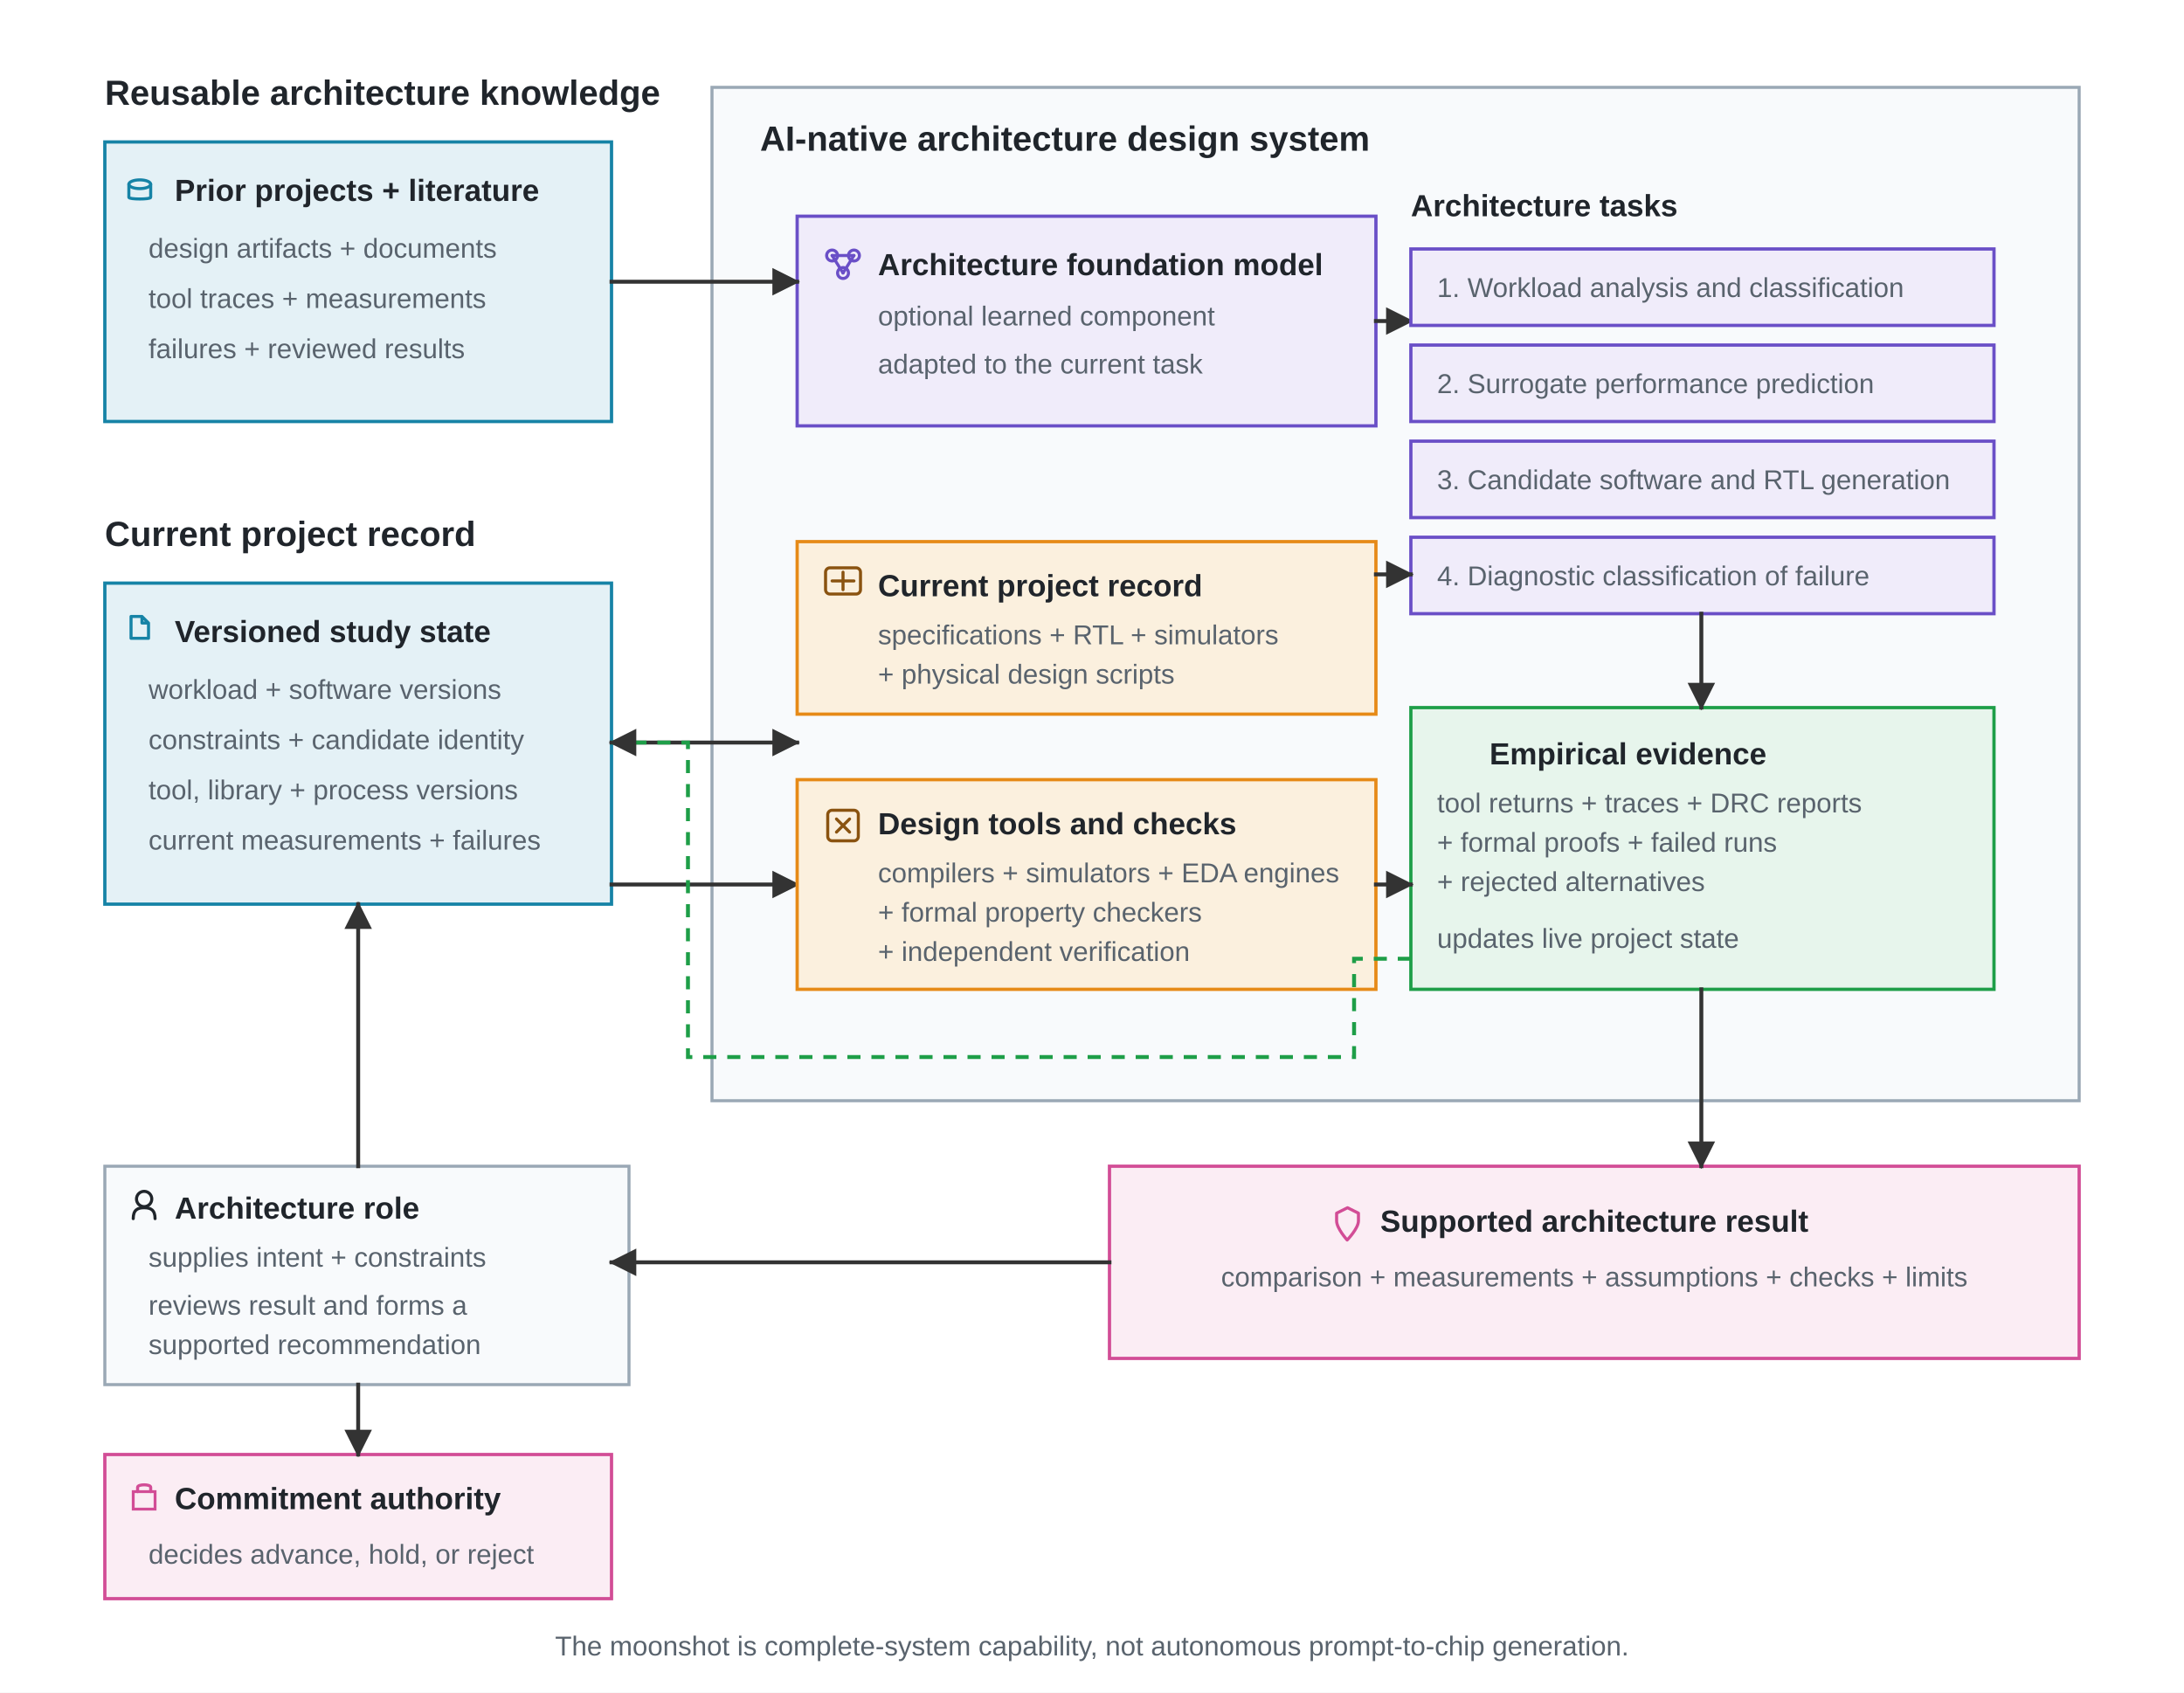
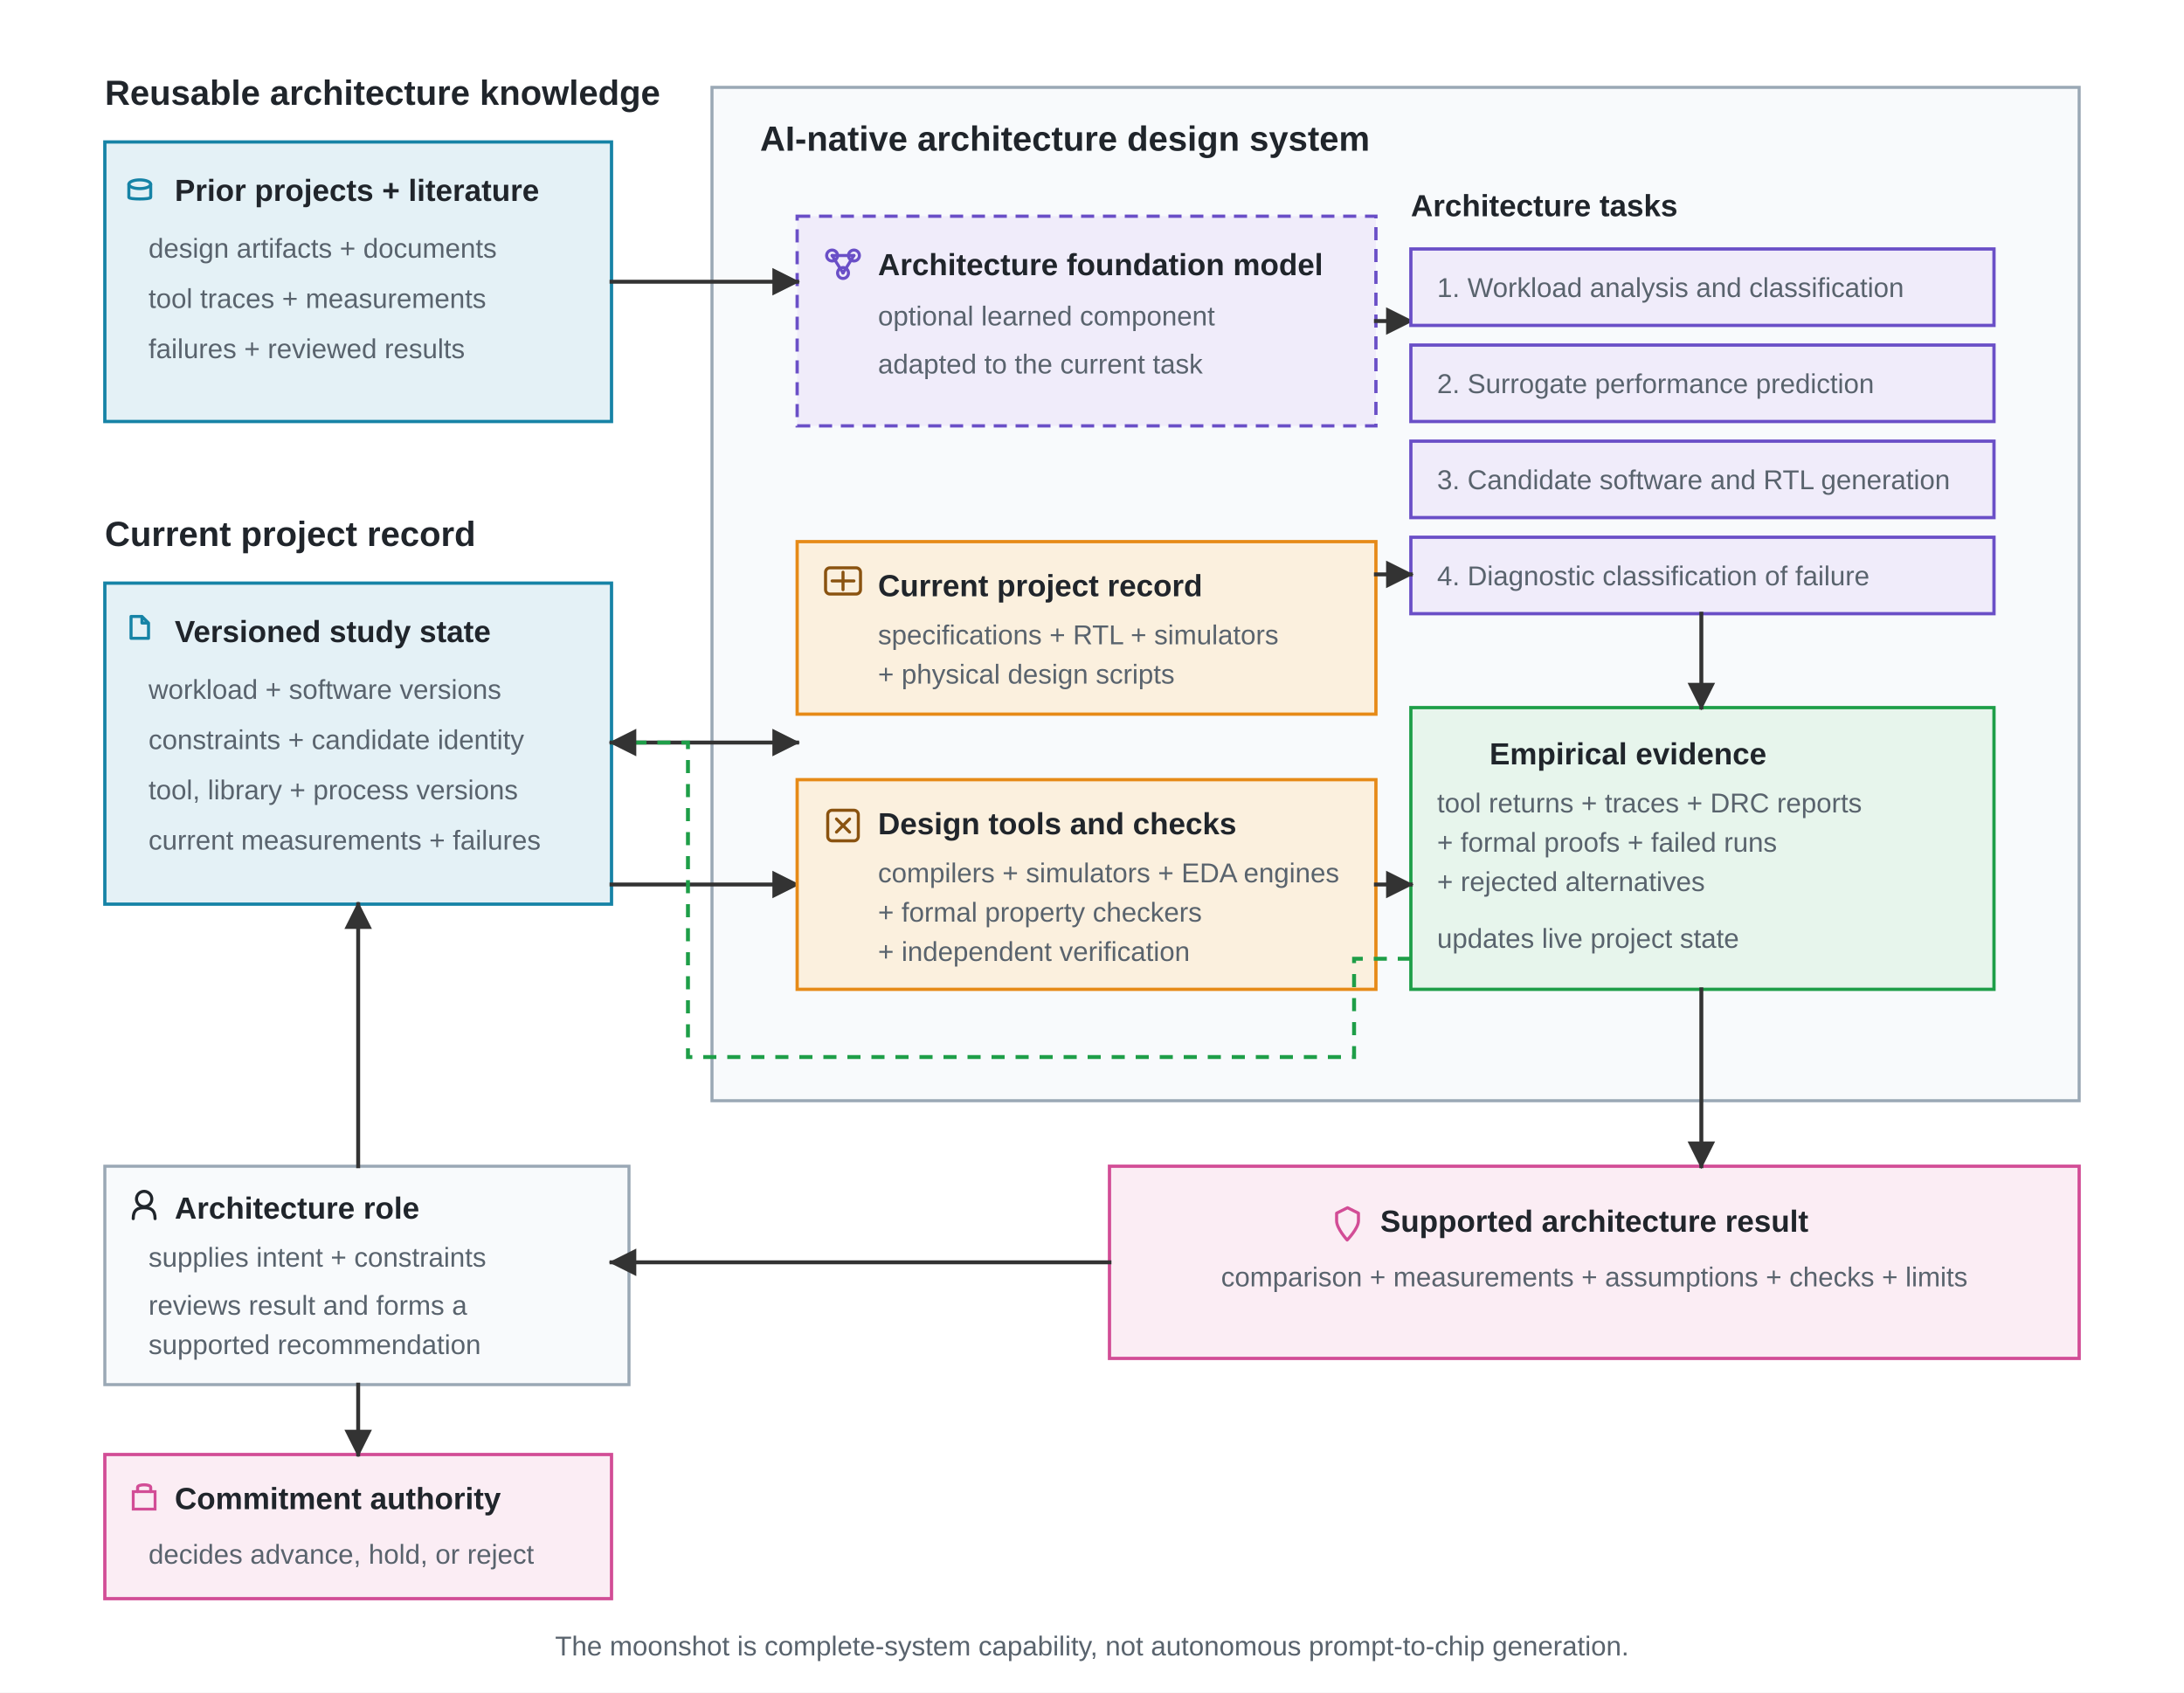
<svg xmlns="http://www.w3.org/2000/svg" viewBox="0 0 1000 775" role="img">
  <defs>
    <marker id="arrow" viewBox="0 0 10 10" refX="9" refY="5" markerWidth="7" markerHeight="7" orient="auto">
      <path d="M 0 0 L 10 5 L 0 10 z" fill="#333333" />
    </marker>
    <style>
      .font { font-family: Arial, Helvetica, sans-serif; fill: #20252B; }
      .head { font-size: 16px; font-weight: 700; }
      .label { font-size: 14px; font-weight: 700; }
      .small { font-size: 12.5px; fill: #59636D; }
      .panel { fill: #F8FAFC; stroke: #9AA8B5; stroke-width: 1.4; }
      .data { fill: #E4F1F6; stroke: #1683A6; stroke-width: 1.5; }
      .model { fill: #F0ECFA; stroke: #6A4FC7; stroke-width: 1.5; }
      .method { fill: #FBF0DE; stroke: #E68A17; stroke-width: 1.5; }
      .evidence { fill: #E7F5EC; stroke: #1E9E48; stroke-width: 1.5; }
      .decision { fill: #FBEDF4; stroke: #D24D96; stroke-width: 1.5; }
      .line { fill: none; stroke: #333333; stroke-width: 1.8; stroke-linecap: square; stroke-linejoin: miter; marker-end: url(#arrow); }
      .return { fill: none; stroke: #1E9E48; stroke-width: 1.8; stroke-dasharray: 6 5; marker-end: url(#arrow); }

      /* Vector Glyphs */
      .glyph-path { fill: none; stroke-linecap: round; stroke-linejoin: round; stroke-width: 1.4; }
      .glyph-blue { stroke: #1683A6; }
      .glyph-purple { stroke: #6A4FC7; }
      .glyph-amber { stroke: #8A5310; }
      .glyph-emerald { stroke: #1E9E48; }
      .glyph-pink { stroke: #D24D96; }
      .glyph-dark { stroke: #20252B; }
    </style>
  </defs>
  <rect width="1000" height="775" fill="#FFFFFF" y="0" />
  <text class="font head" x="48" y="48" style="white-space: pre;">Reusable architecture knowledge</text>
  <rect class="data" x="48" y="65" width="232" height="128" />
  <g transform="matrix(1, 0, 0, 1, 58, 81.36314)">
    <ellipse cx="6" cy="3" rx="5" ry="2" class="glyph-path glyph-blue" />
    <path d="M 1 3 V 9 C 1 10, 11 10, 11 9 V 3" class="glyph-path glyph-blue" />
  </g>
  <text class="font label" x="80" y="92" style="white-space: pre;">Prior projects + literature</text>
  <text class="font small" x="68" y="118" style="white-space: pre;">design artifacts + documents</text>
  <text class="font small" x="68" y="141" style="white-space: pre;">tool traces + measurements</text>
  <text class="font small" x="68" y="164" style="white-space: pre;">failures + reviewed results</text>
  <text class="font head" x="48" y="250" style="white-space: pre;">Current project record</text>
  <rect class="data" x="48" y="267" width="232" height="147" />
  <g transform="matrix(1, 0, 0, 1, 58, 281.2677)">
    <path d="M 2 1 H 7 L 10 4 V 11 H 2 Z M 7 1 V 4 H 10" class="glyph-path glyph-blue" />
  </g>
  <text class="font label" x="80" y="294" style="white-space: pre;">Versioned study state</text>
  <text class="font small" x="68" y="320" style="white-space: pre;">workload + software versions</text>
  <text class="font small" x="68" y="343" style="white-space: pre;">constraints + candidate identity</text>
  <text class="font small" x="68" y="366" style="white-space: pre;">tool, library + process versions</text>
  <text class="font small" x="68" y="389" style="white-space: pre;">current measurements + failures</text>
  <rect class="panel" x="326" y="40" width="626" height="464" />
  <text class="font head" x="348" y="69" style="white-space: pre;">AI-native architecture design system</text>
-   <rect class="model" x="365" y="99" width="265" height="96" />
+   <rect class="model" x="365" y="99" width="265" height="96" stroke-dasharray="6 4" />
  <g transform="translate(378, 114)">
    <circle cx="3" cy="3" r="2.5" class="glyph-path glyph-purple" />
    <circle cx="13" cy="3" r="2.5" class="glyph-path glyph-purple" />
    <circle cx="8" cy="11" r="2.5" class="glyph-path glyph-purple" />
    <line x1="3" y1="3" x2="8" y2="11" class="glyph-path glyph-purple" />
    <line x1="13" y1="3" x2="8" y2="11" class="glyph-path glyph-purple" />
    <line x1="3" y1="3" x2="13" y2="3" class="glyph-path glyph-purple" />
  </g>
  <text class="font label" x="402" y="126" style="white-space: pre;">Architecture foundation model</text>
  <text class="font small" x="402" y="149" style="white-space: pre;">optional learned component</text>
  <text class="font small" x="402" y="171" style="white-space: pre;">adapted to the current task</text>
  <text class="font label" x="646" y="99" style="white-space: pre;">Architecture tasks</text>
  <path class="line" d="M 280 129 H 365" />
  <path class="line" d="M 280 340 H 365" />
  <path class="line" d="M 280 405 H 365" />
  <path class="line" d="M 630 147 H 646" />
  <rect class="model" x="646" y="114" width="267" height="35" />
  <text class="font small" x="658" y="136" style="white-space: pre;">1. Workload analysis and classification</text>
  <rect class="model" x="646" y="158" width="267" height="35" />
  <text class="font small" x="658" y="180" style="white-space: pre;">2. Surrogate performance prediction</text>
  <rect class="model" x="646" y="202" width="267" height="35" />
  <text class="font small" x="658" y="224" style="white-space: pre;">3. Candidate software and RTL generation</text>
  <rect class="model" x="646" y="246" width="267" height="35" />
  <text class="font small" x="658" y="268" style="white-space: pre;">4. Diagnostic classification of failure</text>
  <rect class="method" x="365" y="248" width="265" height="79" />
  <g transform="translate(378, 260)">
    <rect x="0" y="0" width="16" height="12" rx="2" class="glyph-path glyph-amber" />
    <path d="M 3 6 H 13 M 8 2 V 10" class="glyph-path glyph-amber" />
  </g>
  <text class="font label" x="402" y="273" style="white-space: pre;">Current project record</text>
  <text class="font small" x="402" y="295" style="white-space: pre;">specifications + RTL + simulators</text>
  <text class="font small" x="402" y="313" style="white-space: pre;">+ physical design scripts</text>
  <rect class="method" x="365" y="357" width="265" height="96" />
  <g transform="translate(378, 370)">
    <rect x="1" y="1" width="14" height="14" rx="2" class="glyph-path glyph-amber" />
    <path d="M 5 5 L 11 11 M 11 5 L 5 11" class="glyph-path glyph-amber" />
  </g>
  <text class="font label" x="402" y="382" style="white-space: pre;">Design tools and checks</text>
  <text class="font small" x="402" y="404" style="white-space: pre;">compilers + simulators + EDA engines</text>
  <text class="font small" x="402" y="422" style="white-space: pre;">+ formal property checkers</text>
  <text class="font small" x="402" y="440" style="white-space: pre;">+ independent verification</text>
  <rect class="evidence" x="646" y="324" width="267" height="129" />
  <g transform="translate(660, 337)">
    <path d="M 2 14 L 6 2 L 10 9 L 14 5" class="glyph-path glyph-green" />
  </g>
  <text class="font label" x="682" y="350" style="white-space: pre;">Empirical evidence</text>
  <text class="font small" x="658" y="372" style="white-space: pre;">tool returns + traces + DRC reports</text>
  <text class="font small" x="658" y="390" style="white-space: pre;">+ formal proofs + failed runs</text>
  <text class="font small" x="658" y="408" style="white-space: pre;">+ rejected alternatives</text>
  <text class="font small" x="658" y="434" style="white-space: pre;">updates live project state</text>
  <path class="line" d="M 630 263 H 646" />
  <path class="line" d="M 779 281 V 324" />
  <path class="line" d="M 630 405 H 646" />
  <path class="return" d="M 646 439 H 620 V 484 H 315 V 340 H 280" />
  <rect class="decision" x="508" y="534" width="444" height="88" />
  <g transform="translate(522, 548)">
    <path d="M 95 5 L 100 7.5 L 100 11 C 100 14.5 94.831 19.785 94.831 19.785 C 94.831 19.785 90 14.5 90 11 L 90 7.5 L 95 5 Z" class="glyph-path glyph-pink" />
  </g>
  <text class="font label" x="730" y="564" text-anchor="middle" style="white-space: pre;">Supported architecture result</text>
  <text class="font small" x="730" y="589" text-anchor="middle" style="white-space: pre;">comparison + measurements + assumptions + checks + limits</text>
  <path class="line" d="M 779 453 V 534" />
  <rect class="panel" x="48" y="534" width="240" height="100" />
  <g transform="translate(60, 545)">
    <circle cx="6" cy="4" r="3.5" class="glyph-path glyph-dark" />
    <path d="M 1 13 C 1 9, 3 8, 6 8 C 9 8, 11 9, 11 13" class="glyph-path glyph-dark" />
  </g>
  <text class="font label" x="80" y="558" style="white-space: pre;">Architecture role</text>
  <text class="font small" x="68" y="580" style="white-space: pre;">supplies intent + constraints</text>
  <text class="font small" x="68" y="602" style="white-space: pre;">reviews result and forms a</text>
  <text class="font small" x="68" y="620" style="white-space: pre;">supported recommendation</text>
  <path class="line" d="M 508 578 H 280" />
  <path class="line" d="M 164 534 V 414" />
  <rect class="decision" x="48" y="666" width="232" height="66" />
  <g transform="translate(60, 678)">
    <rect x="1" y="5" width="10" height="8" fill="none" stroke="#D24D96" stroke-width="1.3" />
    <path d="M 3 5 V 3 C 3 1.5, 9 1.5, 9 3 V 5" class="glyph-path glyph-pink" />
  </g>
  <text class="font label" x="80" y="691" style="white-space: pre;">Commitment authority</text>
  <text class="font small" x="68" y="716" style="white-space: pre;">decides advance, hold, or reject</text>
  <path class="line" d="M 164 634 V 666" />
  <text class="font small" x="500" y="758" text-anchor="middle" style="white-space: pre;">The moonshot is complete-system capability, not autonomous prompt-to-chip generation.</text>
</svg>
